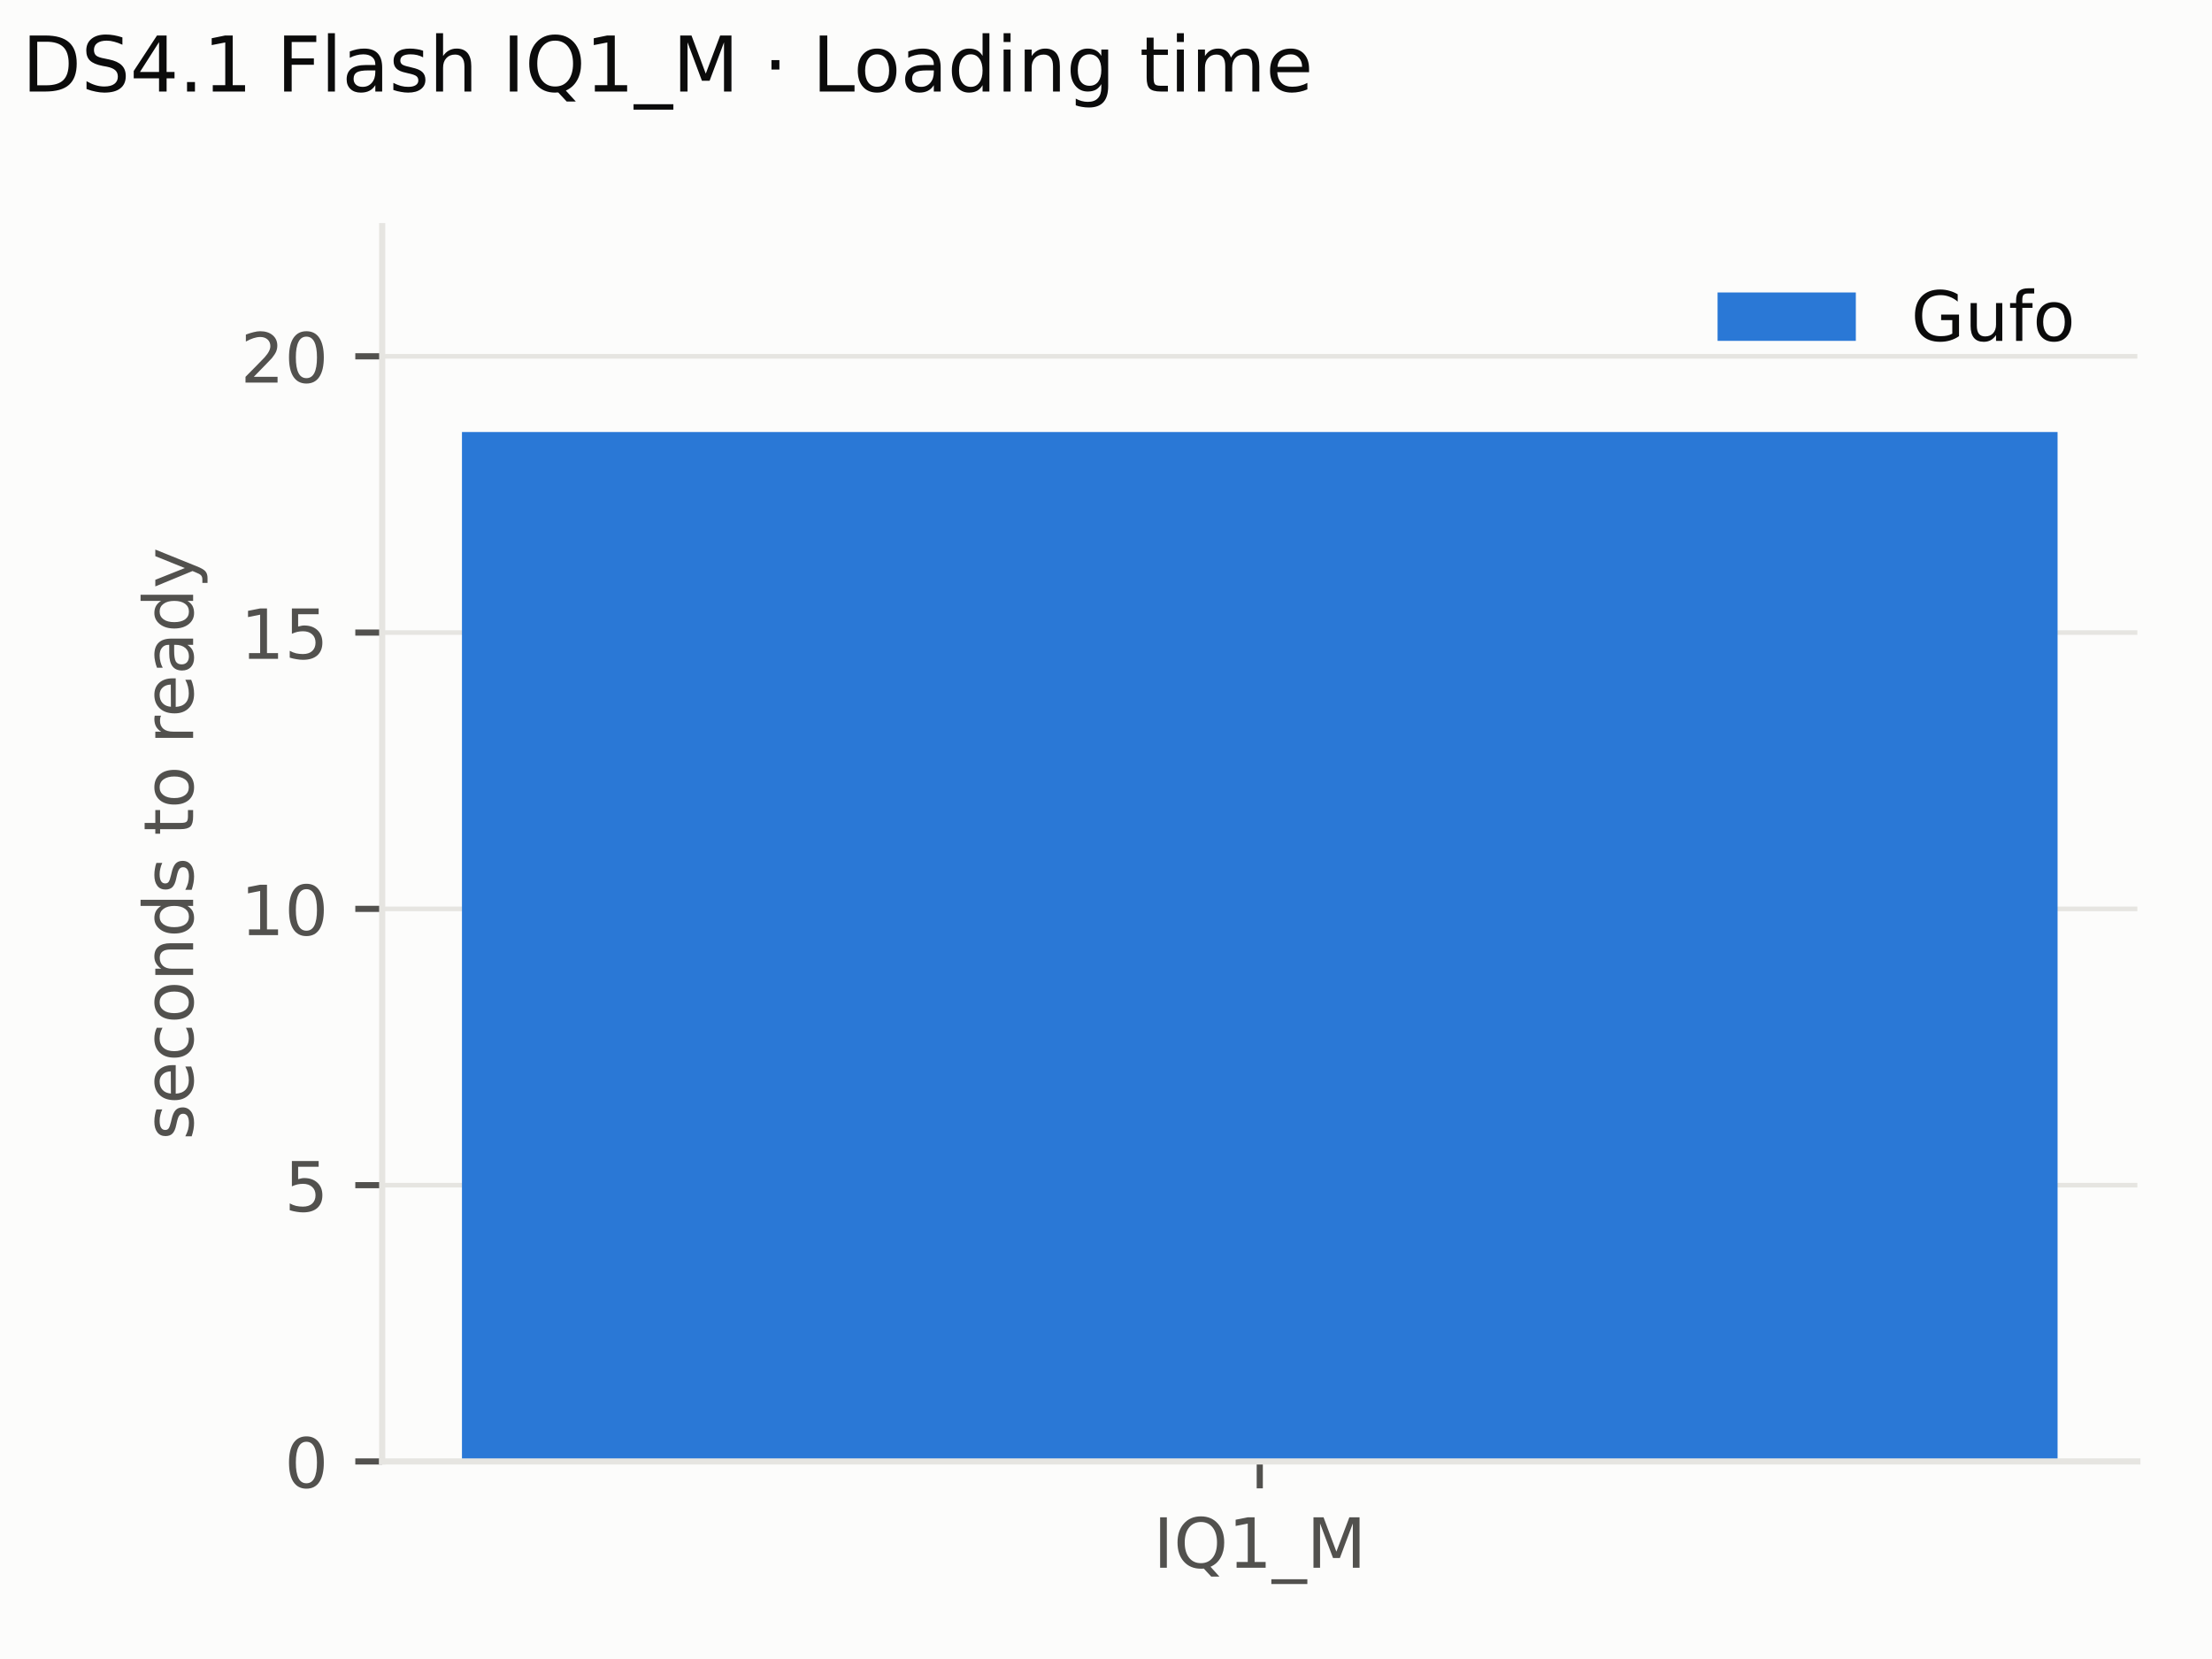
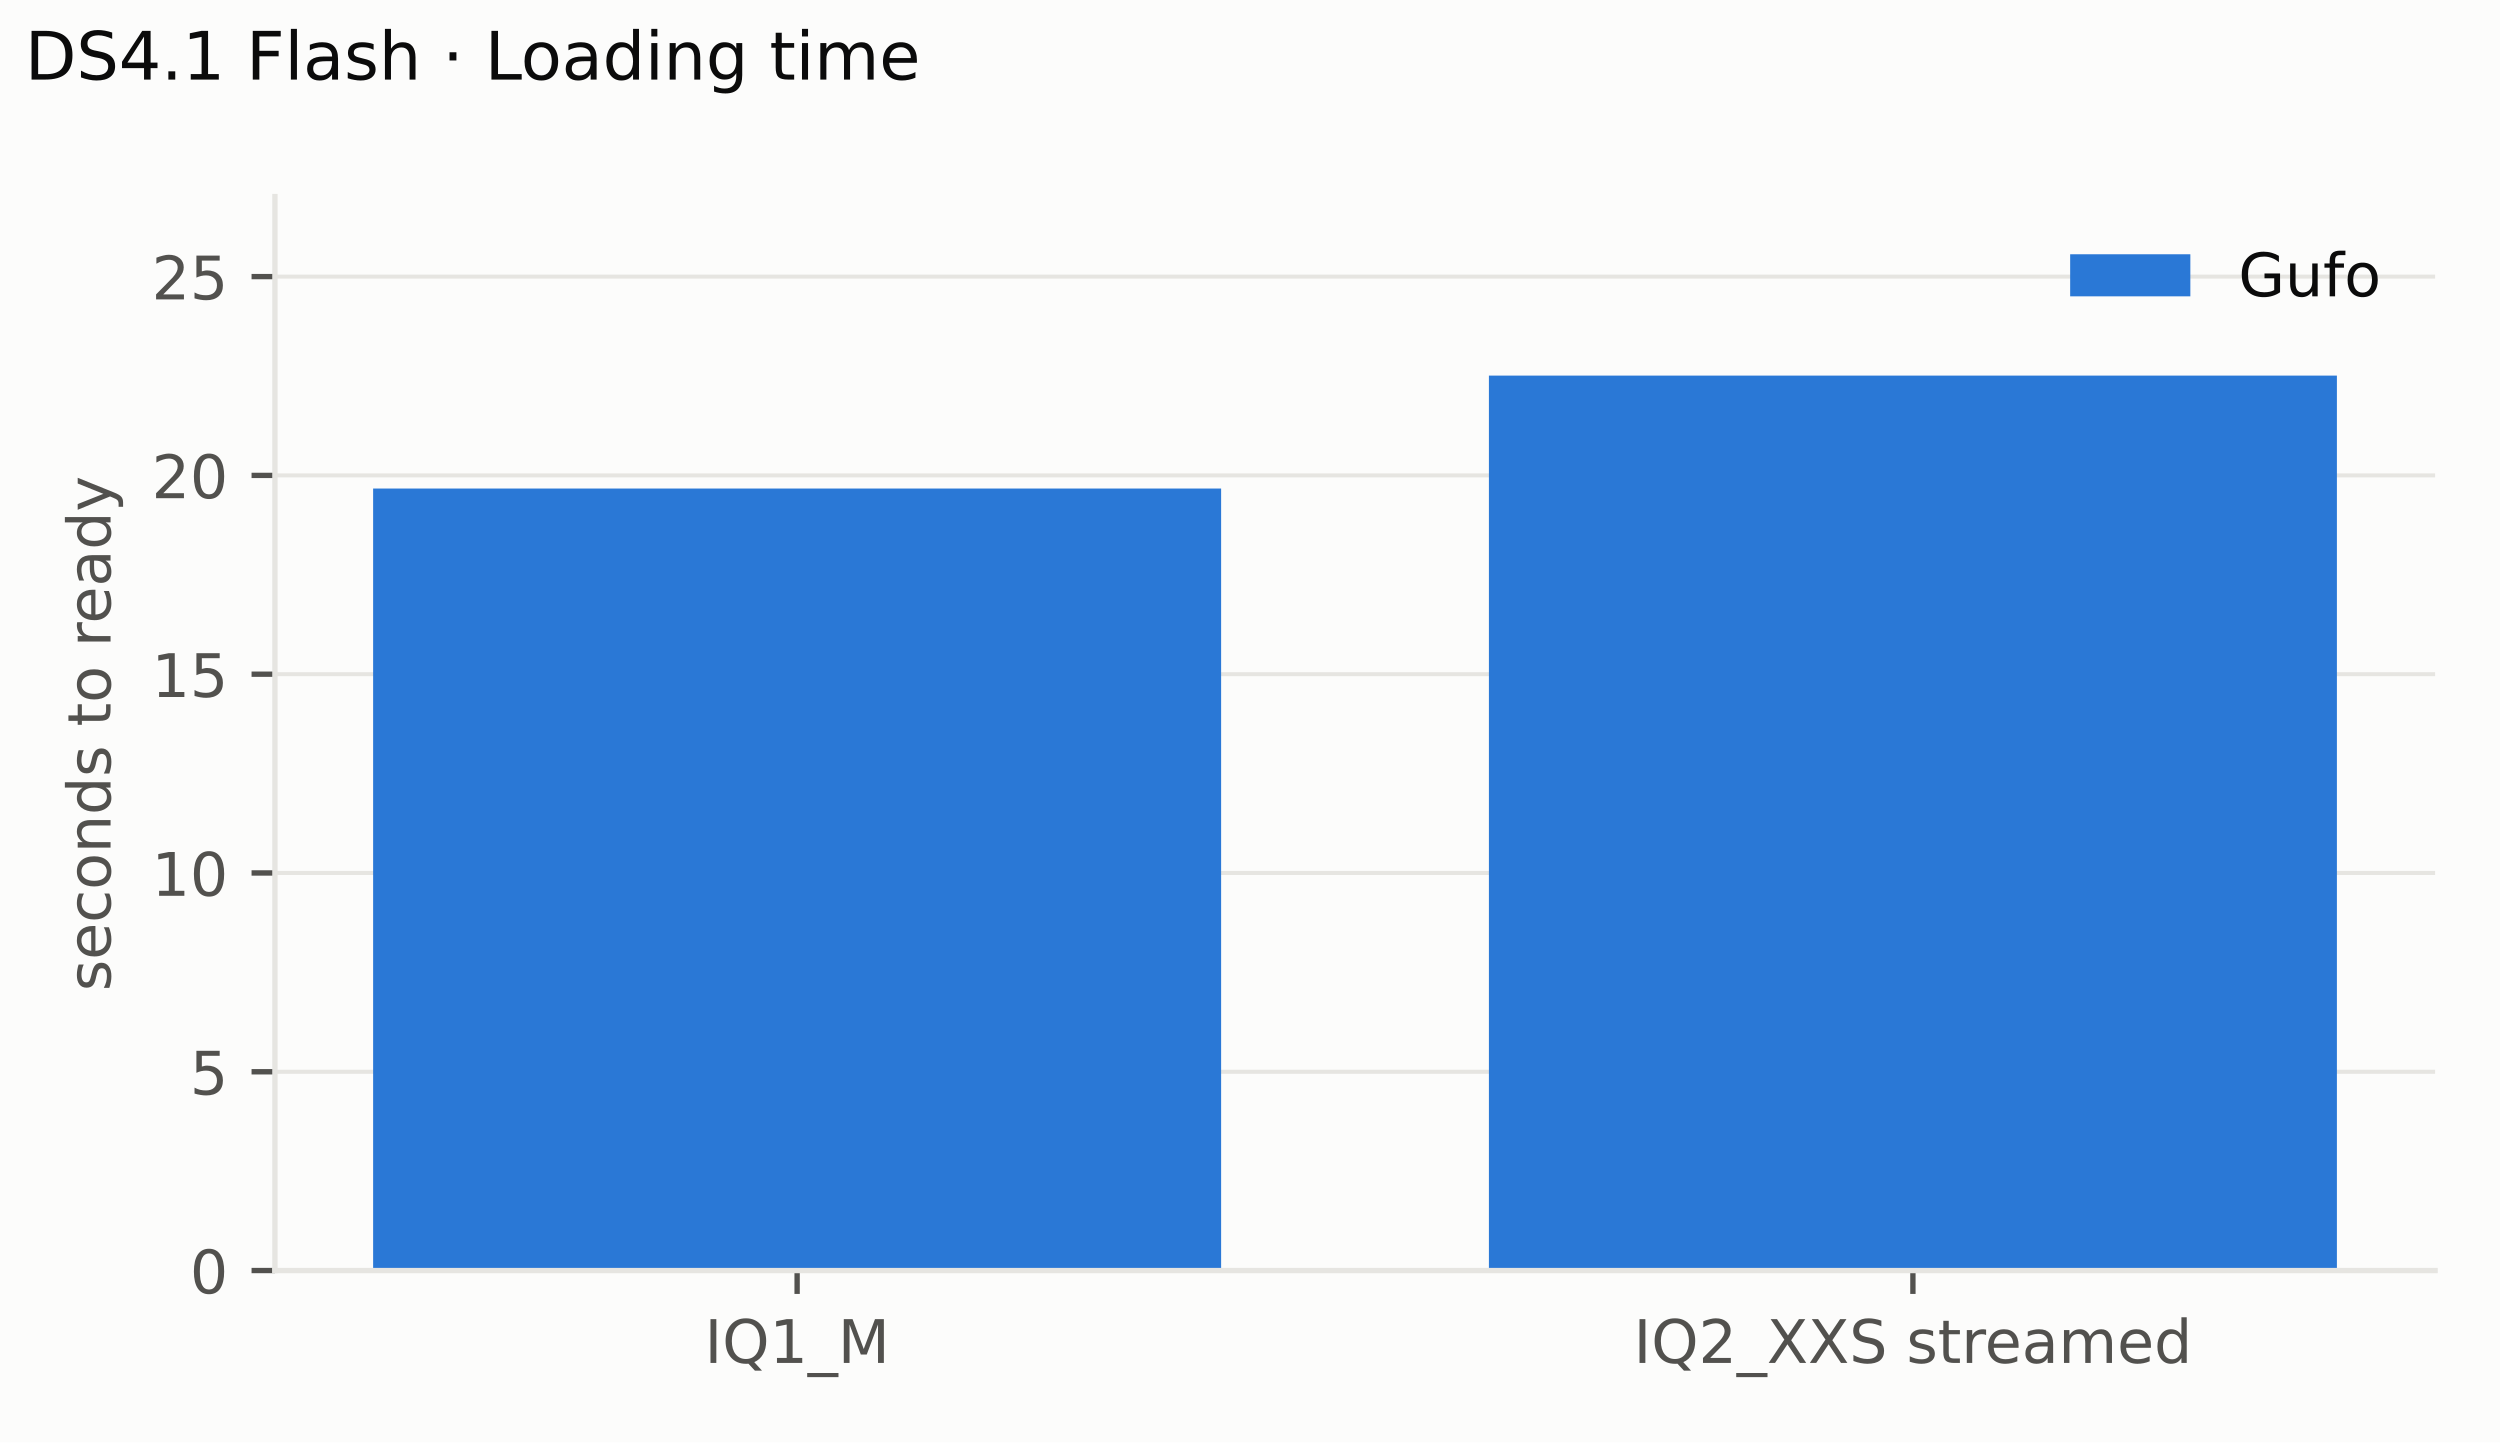
- <svg xmlns="http://www.w3.org/2000/svg" xmlns:xlink="http://www.w3.org/1999/xlink" width="288pt" height="216pt" viewBox="0 0 288 216" version="1.1">
+ <svg xmlns="http://www.w3.org/2000/svg" xmlns:xlink="http://www.w3.org/1999/xlink" width="374.4pt" height="216pt" viewBox="0 0 374.4 216" version="1.1">
  <defs>
    <style type="text/css">*{stroke-linejoin: round; stroke-linecap: butt}</style>
  </defs>
  <g id="figure_1">
    <g id="patch_1">
-       <path d="M 0 216 L 288 216 L 288 0 L 0 0 z " style="fill: #fcfcfb" />
+       <path d="M 0 216 L 374.4 216 L 374.4 0 L 0 0 z " style="fill: #fcfcfb" />
    </g>
    <g id="axes_1">
      <g id="patch_2">
-         <path d="M 49.76 190.28 L 278.28 190.28 L 278.28 29.441 L 49.76 29.441 z " style="fill: #fcfcfb" />
+         <path d="M 41.173 190.279 L 364.68 190.279 L 364.68 29.441 L 41.173 29.441 z " style="fill: #fcfcfb" />
      </g>
      <g id="matplotlib.axis_1">
        <g id="xtick_1">
          <g id="line2d_1">
            <defs>
              <path id="m1ebf051f68" d="M 0 0 L 0 3.5 " style="stroke: #52514e; stroke-width: 0.8" />
            </defs>
            <g>
-               <use xlink:href="#m1ebf051f68" x="164.02" y="190.28" style="fill: #52514e; stroke: #52514e; stroke-width: 0.8" />
+               <use xlink:href="#m1ebf051f68" x="119.376" y="190.279" style="fill: #52514e; stroke: #52514e; stroke-width: 0.8" />
            </g>
          </g>
          <g id="text_1">
-             <text style="font-size: 9px; font-family: 'DejaVu Sans', 'Bitstream Vera Sans', 'Computer Modern Sans Serif', 'Lucida Grande', 'Verdana', 'Geneva', 'Lucid', 'Arial', 'Helvetica', 'Avant Garde', sans-serif; text-anchor: middle; fill: #52514e" x="164.02" y="204.118" transform="rotate(-0 164.0199 204.1179)">IQ1_M</text>
+             <text style="font-size: 9px; font-family: 'DejaVu Sans', 'Bitstream Vera Sans', 'Computer Modern Sans Serif', 'Lucida Grande', 'Verdana', 'Geneva', 'Lucid', 'Arial', 'Helvetica', 'Avant Garde', sans-serif; text-anchor: middle; fill: #52514e" x="119.376" y="204.117" transform="rotate(-0 119.3763 204.1172)">IQ1_M</text>
+           </g>
+         </g>
+         <g id="xtick_2">
+           <g id="line2d_2">
+             <g>
+               <use xlink:href="#m1ebf051f68" x="286.477" y="190.279" style="fill: #52514e; stroke: #52514e; stroke-width: 0.8" />
+             </g>
+           </g>
+           <g id="text_2">
+             <text style="font-size: 9px; font-family: 'DejaVu Sans', 'Bitstream Vera Sans', 'Computer Modern Sans Serif', 'Lucida Grande', 'Verdana', 'Geneva', 'Lucid', 'Arial', 'Helvetica', 'Avant Garde', sans-serif; text-anchor: middle; fill: #52514e" x="286.477" y="204.118" transform="rotate(-0 286.4769 204.1179)">IQ2_XXS streamed</text>
          </g>
        </g>
      </g>
      <g id="matplotlib.axis_2">
        <g id="ytick_1">
-           <g id="line2d_2">
-             <path d="M 49.76 190.28 L 278.28 190.28 " clip-path="url(#p4ec3f5311e)" style="fill: none; stroke: #e6e5e1; stroke-width: 0.6; stroke-linecap: square" />
+           <g id="line2d_3">
+             <path d="M 41.173 190.279 L 364.68 190.279 " clip-path="url(#pd96fb9d682)" style="fill: none; stroke: #e6e5e1; stroke-width: 0.6; stroke-linecap: square" />
          </g>
-           <g id="line2d_3">
+           <g id="line2d_4">
            <defs>
              <path id="m680e5b1e24" d="M 0 0 L -3.5 0 " style="stroke: #52514e; stroke-width: 0.8" />
            </defs>
            <g>
-               <use xlink:href="#m680e5b1e24" x="49.76" y="190.28" style="fill: #52514e; stroke: #52514e; stroke-width: 0.8" />
+               <use xlink:href="#m680e5b1e24" x="41.173" y="190.279" style="fill: #52514e; stroke: #52514e; stroke-width: 0.8" />
            </g>
          </g>
-           <g id="text_2">
-             <text style="font-size: 9px; font-family: 'DejaVu Sans', 'Bitstream Vera Sans', 'Computer Modern Sans Serif', 'Lucida Grande', 'Verdana', 'Geneva', 'Lucid', 'Arial', 'Helvetica', 'Avant Garde', sans-serif; text-anchor: end; fill: #52514e" x="42.76" y="193.699" transform="rotate(-0 42.75977 193.6989)">0</text>
+           <g id="text_3">
+             <text style="font-size: 9px; font-family: 'DejaVu Sans', 'Bitstream Vera Sans', 'Computer Modern Sans Serif', 'Lucida Grande', 'Verdana', 'Geneva', 'Lucid', 'Arial', 'Helvetica', 'Avant Garde', sans-serif; text-anchor: end; fill: #52514e" x="34.173" y="193.698" transform="rotate(-0 34.1732 193.6982)">0</text>
          </g>
        </g>
        <g id="ytick_2">
-           <g id="line2d_4">
-             <path d="M 49.76 154.308 L 278.28 154.308 " clip-path="url(#p4ec3f5311e)" style="fill: none; stroke: #e6e5e1; stroke-width: 0.6; stroke-linecap: square" />
+           <g id="line2d_5">
+             <path d="M 41.173 160.508 L 364.68 160.508 " clip-path="url(#pd96fb9d682)" style="fill: none; stroke: #e6e5e1; stroke-width: 0.6; stroke-linecap: square" />
          </g>
-           <g id="line2d_5">
+           <g id="line2d_6">
            <g>
-               <use xlink:href="#m680e5b1e24" x="49.76" y="154.308" style="fill: #52514e; stroke: #52514e; stroke-width: 0.8" />
+               <use xlink:href="#m680e5b1e24" x="41.173" y="160.508" style="fill: #52514e; stroke: #52514e; stroke-width: 0.8" />
            </g>
          </g>
-           <g id="text_3">
-             <text style="font-size: 9px; font-family: 'DejaVu Sans', 'Bitstream Vera Sans', 'Computer Modern Sans Serif', 'Lucida Grande', 'Verdana', 'Geneva', 'Lucid', 'Arial', 'Helvetica', 'Avant Garde', sans-serif; text-anchor: end; fill: #52514e" x="42.76" y="157.727" transform="rotate(-0 42.75977 157.7267)">5</text>
+           <g id="text_4">
+             <text style="font-size: 9px; font-family: 'DejaVu Sans', 'Bitstream Vera Sans', 'Computer Modern Sans Serif', 'Lucida Grande', 'Verdana', 'Geneva', 'Lucid', 'Arial', 'Helvetica', 'Avant Garde', sans-serif; text-anchor: end; fill: #52514e" x="34.173" y="163.927" transform="rotate(-0 34.1732 163.9266)">5</text>
          </g>
        </g>
        <g id="ytick_3">
-           <g id="line2d_6">
-             <path d="M 49.76 118.335 L 278.28 118.335 " clip-path="url(#p4ec3f5311e)" style="fill: none; stroke: #e6e5e1; stroke-width: 0.6; stroke-linecap: square" />
+           <g id="line2d_7">
+             <path d="M 41.173 130.736 L 364.68 130.736 " clip-path="url(#pd96fb9d682)" style="fill: none; stroke: #e6e5e1; stroke-width: 0.6; stroke-linecap: square" />
          </g>
-           <g id="line2d_7">
+           <g id="line2d_8">
            <g>
-               <use xlink:href="#m680e5b1e24" x="49.76" y="118.335" style="fill: #52514e; stroke: #52514e; stroke-width: 0.8" />
+               <use xlink:href="#m680e5b1e24" x="41.173" y="130.736" style="fill: #52514e; stroke: #52514e; stroke-width: 0.8" />
            </g>
          </g>
-           <g id="text_4">
-             <text style="font-size: 9px; font-family: 'DejaVu Sans', 'Bitstream Vera Sans', 'Computer Modern Sans Serif', 'Lucida Grande', 'Verdana', 'Geneva', 'Lucid', 'Arial', 'Helvetica', 'Avant Garde', sans-serif; text-anchor: end; fill: #52514e" x="42.76" y="121.754" transform="rotate(-0 42.75977 121.7544)">10</text>
+           <g id="text_5">
+             <text style="font-size: 9px; font-family: 'DejaVu Sans', 'Bitstream Vera Sans', 'Computer Modern Sans Serif', 'Lucida Grande', 'Verdana', 'Geneva', 'Lucid', 'Arial', 'Helvetica', 'Avant Garde', sans-serif; text-anchor: end; fill: #52514e" x="34.173" y="134.155" transform="rotate(-0 34.1732 134.1549)">10</text>
          </g>
        </g>
        <g id="ytick_4">
-           <g id="line2d_8">
-             <path d="M 49.76 82.363 L 278.28 82.363 " clip-path="url(#p4ec3f5311e)" style="fill: none; stroke: #e6e5e1; stroke-width: 0.6; stroke-linecap: square" />
+           <g id="line2d_9">
+             <path d="M 41.173 100.964 L 364.68 100.964 " clip-path="url(#pd96fb9d682)" style="fill: none; stroke: #e6e5e1; stroke-width: 0.6; stroke-linecap: square" />
          </g>
-           <g id="line2d_9">
+           <g id="line2d_10">
            <g>
-               <use xlink:href="#m680e5b1e24" x="49.76" y="82.363" style="fill: #52514e; stroke: #52514e; stroke-width: 0.8" />
+               <use xlink:href="#m680e5b1e24" x="41.173" y="100.964" style="fill: #52514e; stroke: #52514e; stroke-width: 0.8" />
            </g>
          </g>
-           <g id="text_5">
-             <text style="font-size: 9px; font-family: 'DejaVu Sans', 'Bitstream Vera Sans', 'Computer Modern Sans Serif', 'Lucida Grande', 'Verdana', 'Geneva', 'Lucid', 'Arial', 'Helvetica', 'Avant Garde', sans-serif; text-anchor: end; fill: #52514e" x="42.76" y="85.782" transform="rotate(-0 42.75977 85.78213)">15</text>
+           <g id="text_6">
+             <text style="font-size: 9px; font-family: 'DejaVu Sans', 'Bitstream Vera Sans', 'Computer Modern Sans Serif', 'Lucida Grande', 'Verdana', 'Geneva', 'Lucid', 'Arial', 'Helvetica', 'Avant Garde', sans-serif; text-anchor: end; fill: #52514e" x="34.173" y="104.383" transform="rotate(-0 34.1732 104.3832)">15</text>
          </g>
        </g>
        <g id="ytick_5">
-           <g id="line2d_10">
-             <path d="M 49.76 46.391 L 278.28 46.391 " clip-path="url(#p4ec3f5311e)" style="fill: none; stroke: #e6e5e1; stroke-width: 0.6; stroke-linecap: square" />
+           <g id="line2d_11">
+             <path d="M 41.173 71.193 L 364.68 71.193 " clip-path="url(#pd96fb9d682)" style="fill: none; stroke: #e6e5e1; stroke-width: 0.6; stroke-linecap: square" />
          </g>
-           <g id="line2d_11">
+           <g id="line2d_12">
            <g>
-               <use xlink:href="#m680e5b1e24" x="49.76" y="46.391" style="fill: #52514e; stroke: #52514e; stroke-width: 0.8" />
+               <use xlink:href="#m680e5b1e24" x="41.173" y="71.193" style="fill: #52514e; stroke: #52514e; stroke-width: 0.8" />
            </g>
          </g>
-           <g id="text_6">
-             <text style="font-size: 9px; font-family: 'DejaVu Sans', 'Bitstream Vera Sans', 'Computer Modern Sans Serif', 'Lucida Grande', 'Verdana', 'Geneva', 'Lucid', 'Arial', 'Helvetica', 'Avant Garde', sans-serif; text-anchor: end; fill: #52514e" x="42.76" y="49.81" transform="rotate(-0 42.75977 49.80986)">20</text>
+           <g id="text_7">
+             <text style="font-size: 9px; font-family: 'DejaVu Sans', 'Bitstream Vera Sans', 'Computer Modern Sans Serif', 'Lucida Grande', 'Verdana', 'Geneva', 'Lucid', 'Arial', 'Helvetica', 'Avant Garde', sans-serif; text-anchor: end; fill: #52514e" x="34.173" y="74.612" transform="rotate(-0 34.1732 74.61153)">20</text>
          </g>
        </g>
-         <g id="text_7">
-           <text style="font-size: 9px; font-family: 'DejaVu Sans', 'Bitstream Vera Sans', 'Computer Modern Sans Serif', 'Lucida Grande', 'Verdana', 'Geneva', 'Lucid', 'Arial', 'Helvetica', 'Avant Garde', sans-serif; text-anchor: middle; fill: #52514e" x="25.145" y="109.86" transform="rotate(-90 25.14516 109.8604)">seconds to ready</text>
+         <g id="ytick_6">
+           <g id="line2d_13">
+             <path d="M 41.173 41.421 L 364.68 41.421 " clip-path="url(#pd96fb9d682)" style="fill: none; stroke: #e6e5e1; stroke-width: 0.6; stroke-linecap: square" />
+           </g>
+           <g id="line2d_14">
+             <g>
+               <use xlink:href="#m680e5b1e24" x="41.173" y="41.421" style="fill: #52514e; stroke: #52514e; stroke-width: 0.8" />
+             </g>
+           </g>
+           <g id="text_8">
+             <text style="font-size: 9px; font-family: 'DejaVu Sans', 'Bitstream Vera Sans', 'Computer Modern Sans Serif', 'Lucida Grande', 'Verdana', 'Geneva', 'Lucid', 'Arial', 'Helvetica', 'Avant Garde', sans-serif; text-anchor: end; fill: #52514e" x="34.173" y="44.84" transform="rotate(-0 34.1732 44.83985)">25</text>
+           </g>
+         </g>
+         <g id="text_9">
+           <text style="font-size: 9px; font-family: 'DejaVu Sans', 'Bitstream Vera Sans', 'Computer Modern Sans Serif', 'Lucida Grande', 'Verdana', 'Geneva', 'Lucid', 'Arial', 'Helvetica', 'Avant Garde', sans-serif; text-anchor: middle; fill: #52514e" x="16.559" y="109.86" transform="rotate(-90 16.55859 109.86)">seconds to ready</text>
        </g>
      </g>
      <g id="patch_3">
-         <path d="M 60.147 190.28 L 267.893 190.28 L 267.893 56.247 L 60.147 56.247 z " clip-path="url(#p4ec3f5311e)" style="fill: #2a78d6" />
+         <path d="M 55.878 190.279 L 182.875 190.279 L 182.875 73.158 L 55.878 73.158 z " clip-path="url(#pd96fb9d682)" style="fill: #2a78d6" />
      </g>
      <g id="patch_4">
-         <path d="M 49.76 190.28 L 49.76 29.441 " style="fill: none; stroke: #e6e5e1; stroke-width: 0.8; stroke-linejoin: miter; stroke-linecap: square" />
+         <path d="M 222.979 190.279 L 349.975 190.279 L 349.975 56.247 L 222.979 56.247 z " clip-path="url(#pd96fb9d682)" style="fill: #2a78d6" />
      </g>
      <g id="patch_5">
-         <path d="M 49.76 190.28 L 278.28 190.28 " style="fill: none; stroke: #e6e5e1; stroke-width: 0.8; stroke-linejoin: miter; stroke-linecap: square" />
+         <path d="M 41.173 190.279 L 41.173 29.441 " style="fill: none; stroke: #e6e5e1; stroke-width: 0.8; stroke-linejoin: miter; stroke-linecap: square" />
+       </g>
+       <g id="patch_6">
+         <path d="M 41.173 190.279 L 364.68 190.279 " style="fill: none; stroke: #e6e5e1; stroke-width: 0.8; stroke-linejoin: miter; stroke-linecap: square" />
      </g>
      <g id="legend_1">
-         <g id="patch_6">
-           <path d="M 223.627 44.379 L 241.627 44.379 L 241.627 38.079 L 223.627 38.079 z " style="fill: #2a78d6" />
+         <g id="patch_7">
+           <path d="M 310.027 44.379 L 328.027 44.379 L 328.027 38.079 L 310.027 38.079 z " style="fill: #2a78d6" />
        </g>
-         <g id="text_8">
-           <text style="font-size: 9px; font-family: 'DejaVu Sans', 'Bitstream Vera Sans', 'Computer Modern Sans Serif', 'Lucida Grande', 'Verdana', 'Geneva', 'Lucid', 'Arial', 'Helvetica', 'Avant Garde', sans-serif; text-anchor: start; fill: #0b0b0b" x="248.827" y="44.379" transform="rotate(-0 248.8275 44.37938)">Gufo</text>
+         <g id="text_10">
+           <text style="font-size: 9px; font-family: 'DejaVu Sans', 'Bitstream Vera Sans', 'Computer Modern Sans Serif', 'Lucida Grande', 'Verdana', 'Geneva', 'Lucid', 'Arial', 'Helvetica', 'Avant Garde', sans-serif; text-anchor: start; fill: #0b0b0b" x="335.228" y="44.379" transform="rotate(-0 335.2275 44.37938)">Gufo</text>
        </g>
      </g>
    </g>
-     <g id="text_9">
-       <text style="font-size: 10px; font-family: 'DejaVu Sans', 'Bitstream Vera Sans', 'Computer Modern Sans Serif', 'Lucida Grande', 'Verdana', 'Geneva', 'Lucid', 'Arial', 'Helvetica', 'Avant Garde', sans-serif; text-anchor: start; fill: #0b0b0b" x="2.88" y="11.918" transform="rotate(-0 2.88 11.91844)">DS4.1 Flash IQ1_M · Loading time</text>
+     <g id="text_11">
+       <text style="font-size: 10px; font-family: 'DejaVu Sans', 'Bitstream Vera Sans', 'Computer Modern Sans Serif', 'Lucida Grande', 'Verdana', 'Geneva', 'Lucid', 'Arial', 'Helvetica', 'Avant Garde', sans-serif; text-anchor: start; fill: #0b0b0b" x="3.744" y="11.918" transform="rotate(-0 3.744 11.91844)">DS4.1 Flash · Loading time</text>
    </g>
  </g>
  <defs>
-     <clipPath id="p4ec3f5311e">
-       <rect x="49.76" y="29.441" width="228.52" height="160.839" />
+     <clipPath id="pd96fb9d682">
+       <rect x="41.173" y="29.441" width="323.507" height="160.839" />
    </clipPath>
  </defs>
</svg>
